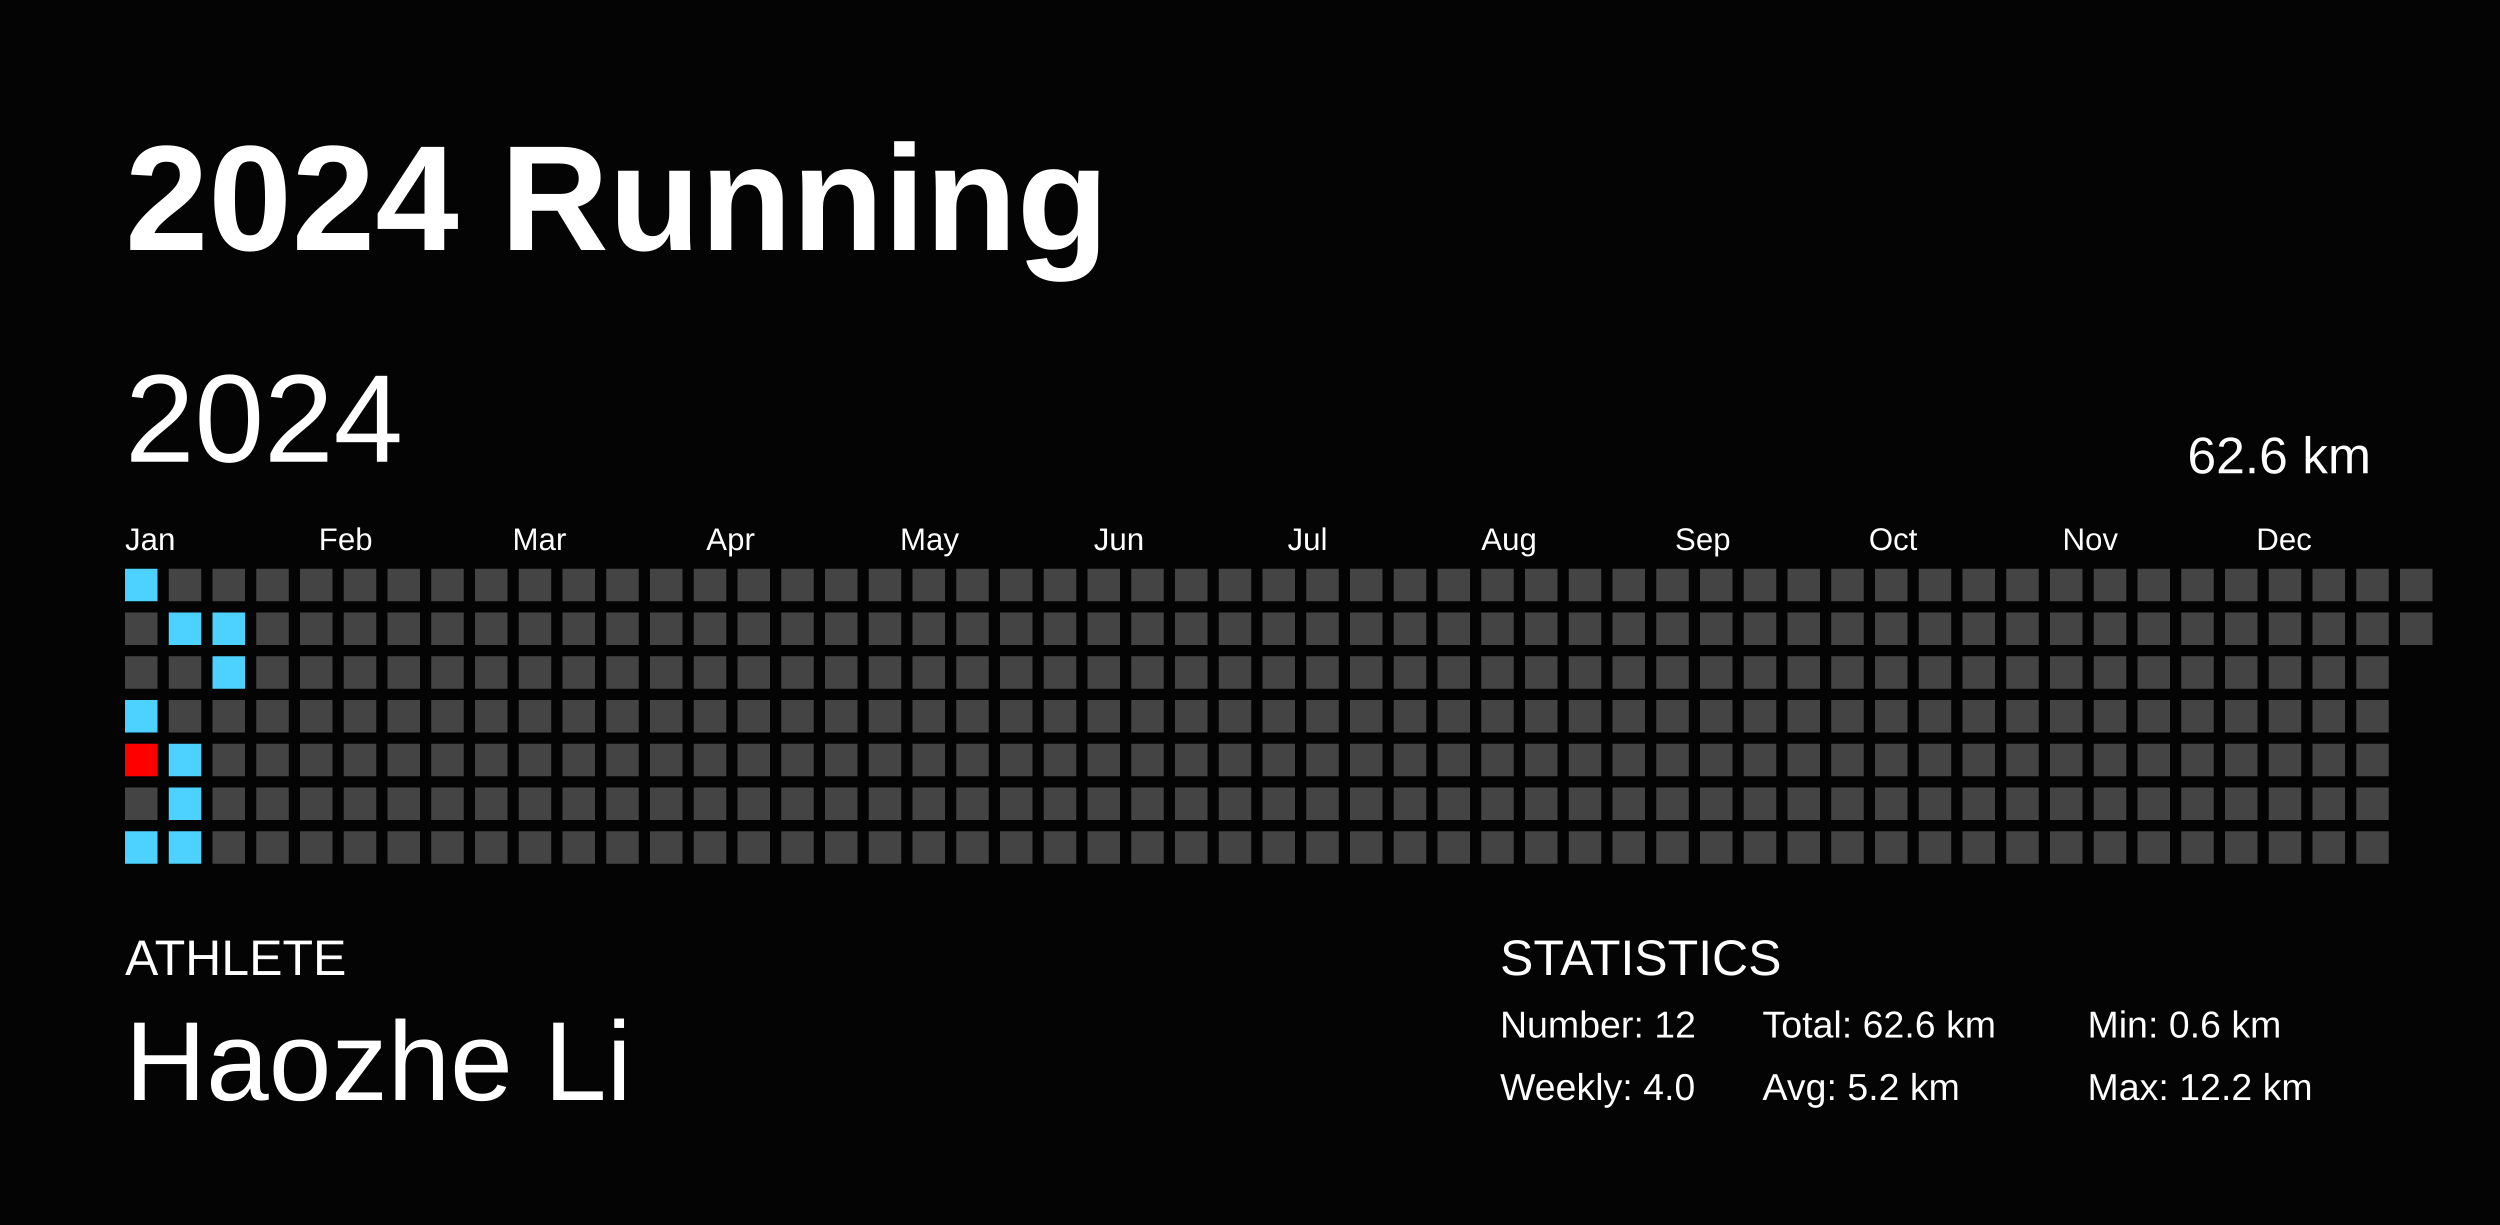
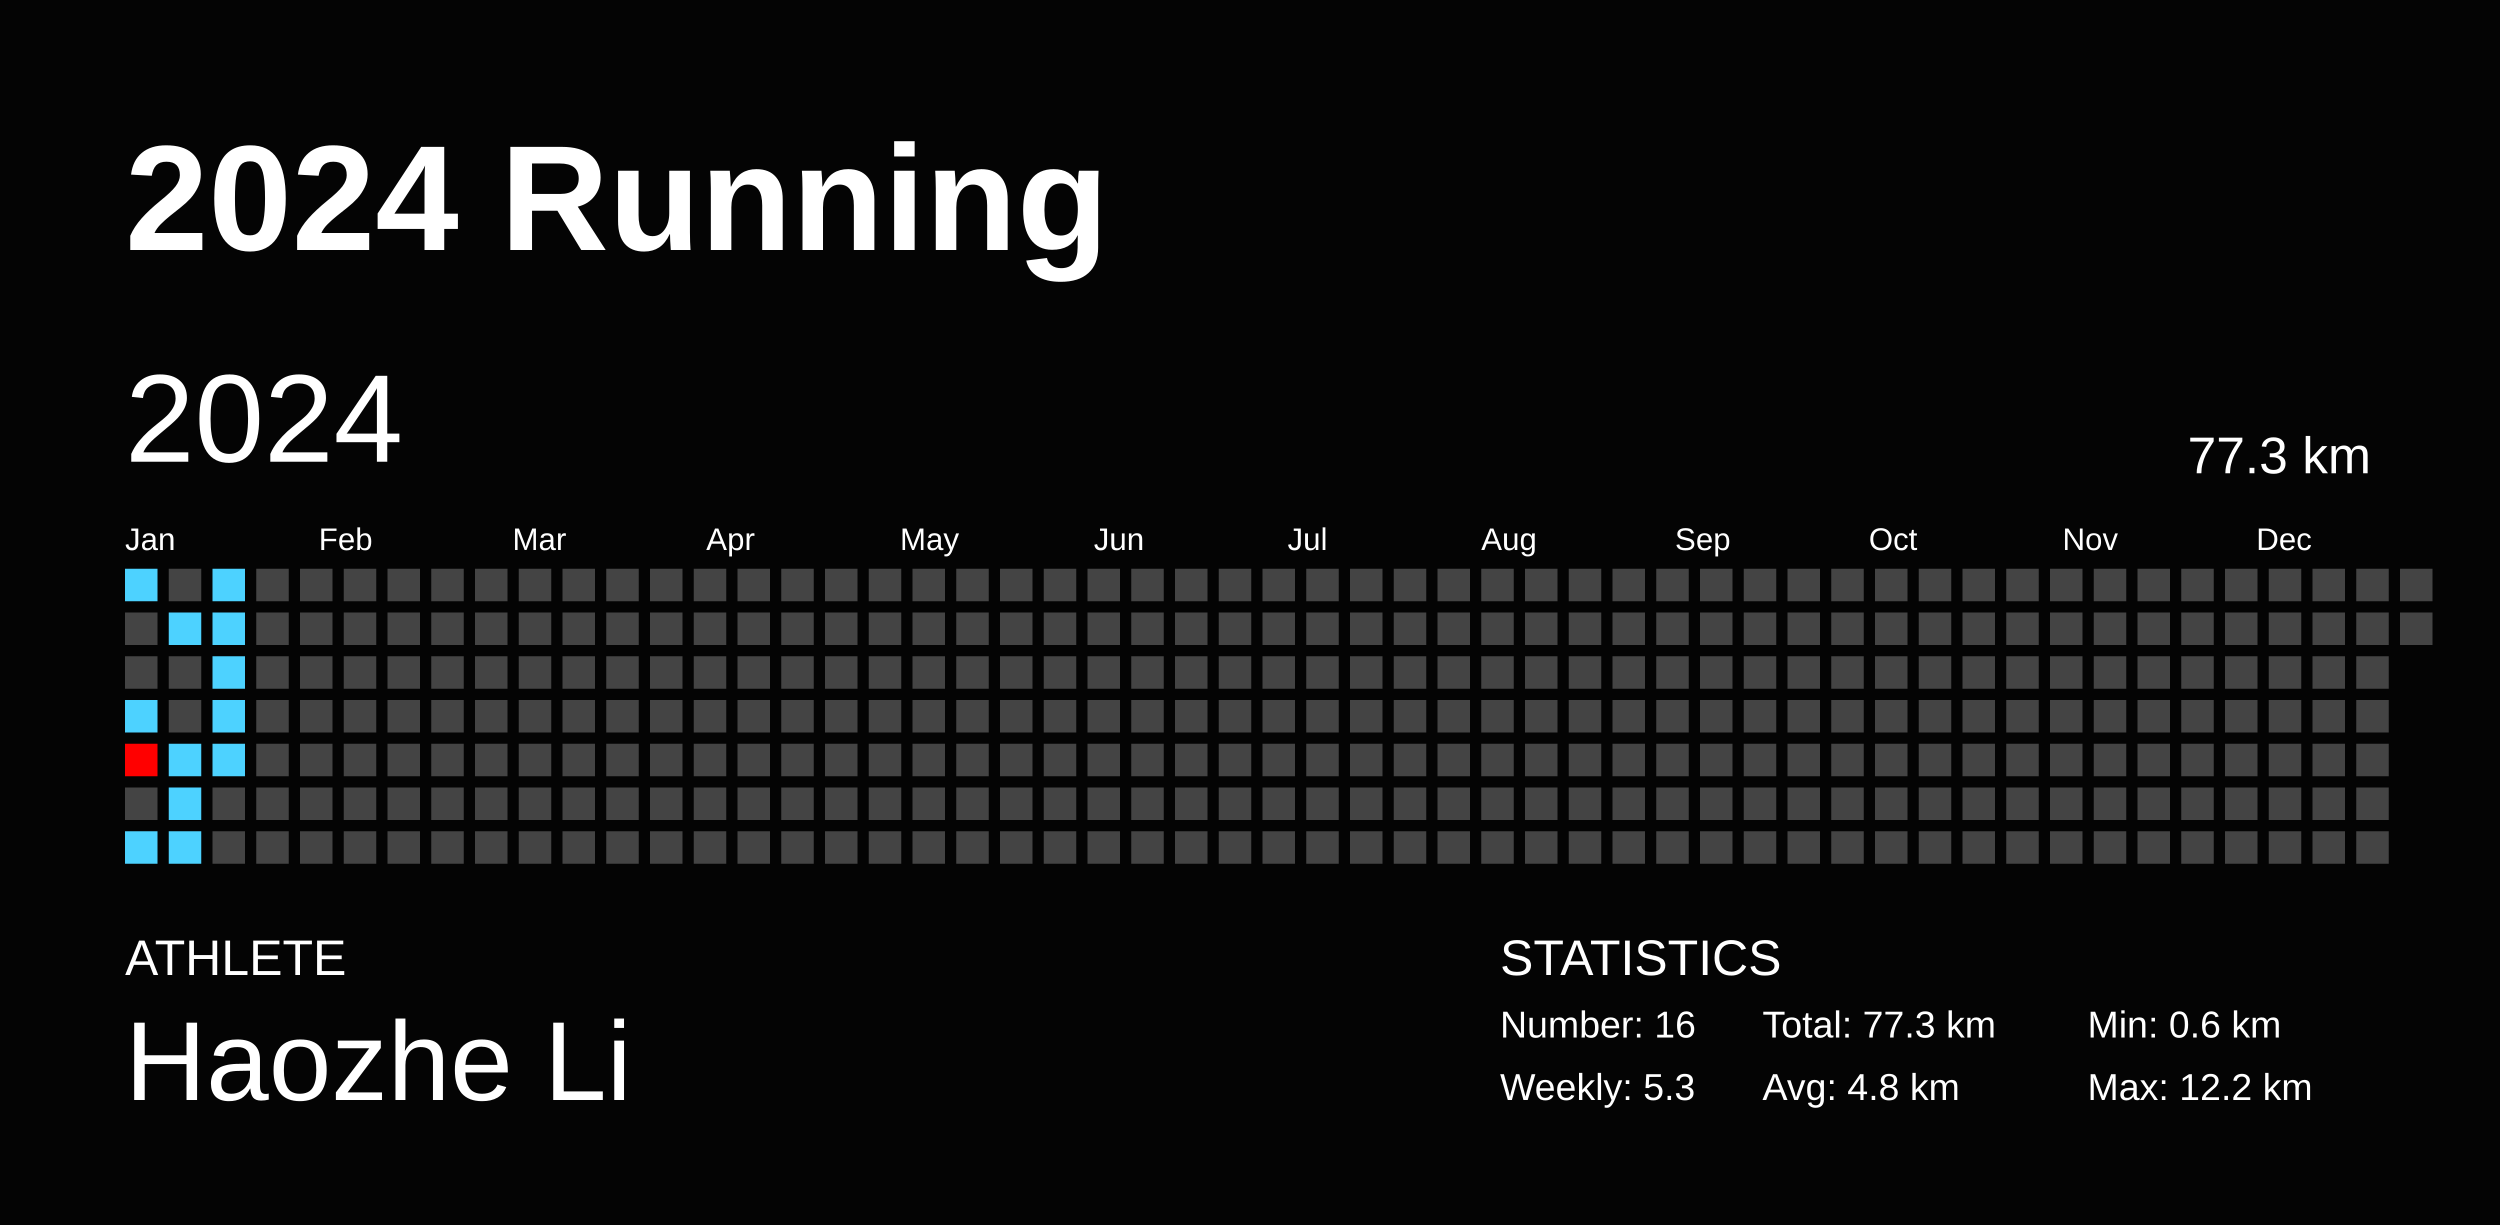
<svg xmlns="http://www.w3.org/2000/svg" baseProfile="full" height="98mm" version="1.1" viewBox="0,0,200,98" width="200mm">
  <defs />
  <rect fill="#040404" height="98" width="200" x="0" y="0" />
  <text fill="#FFFFFF" style="font-size:12px; font-family:Arial; font-weight:bold;" x="10" y="20">2024 Running</text>
  <text fill="#FFFFFF" style="font-size:4px; font-family:Arial" x="10" y="78">ATHLETE</text>
  <text fill="#FFFFFF" style="font-size:9px; font-family:Arial" x="10" y="88">Haozhe Li</text>
  <text fill="#FFFFFF" style="font-size:4px; font-family:Arial" x="120" y="78">STATISTICS</text>
-   <text fill="#FFFFFF" style="font-size:3px; font-family:Arial" x="120" y="83">Number: 12</text>
-   <text fill="#FFFFFF" style="font-size:3px; font-family:Arial" x="120" y="88">Weekly: 4.0</text>
-   <text fill="#FFFFFF" style="font-size:3px; font-family:Arial" x="141" y="83">Total: 62.6 km</text>
-   <text fill="#FFFFFF" style="font-size:3px; font-family:Arial" x="141" y="88">Avg: 5.2 km</text>
+   <text fill="#FFFFFF" style="font-size:3px; font-family:Arial" x="120" y="83">Number: 16</text>
+   <text fill="#FFFFFF" style="font-size:3px; font-family:Arial" x="120" y="88">Weekly: 5.3</text>
+   <text fill="#FFFFFF" style="font-size:3px; font-family:Arial" x="141" y="83">Total: 77.3 km</text>
+   <text fill="#FFFFFF" style="font-size:3px; font-family:Arial" x="141" y="88">Avg: 4.8 km</text>
  <text fill="#FFFFFF" style="font-size:3px; font-family:Arial" x="167" y="83">Min: 0.6 km</text>
  <text fill="#FFFFFF" style="font-size:3px; font-family:Arial" x="167" y="88">Max: 12.2 km</text>
  <text dominant-baseline="hanging" fill="#FFFFFF" style="font-size:10.0px; font-family:Arial;" x="10" y="30">2024</text>
-   <text dominant-baseline="hanging" fill="#FFFFFF" style="font-size:4.125px; font-family:Arial;" x="175" y="35">62.6 km</text>
+   <text dominant-baseline="hanging" fill="#FFFFFF" style="font-size:4.125px; font-family:Arial;" x="175" y="35">77.3 km</text>
  <text fill="#FFFFFF" style="font-size:2.5px; font-family:Arial" x="10.0" y="44">Jan</text>
  <text fill="#FFFFFF" style="font-size:2.5px; font-family:Arial" x="25.5" y="44">Feb</text>
  <text fill="#FFFFFF" style="font-size:2.5px; font-family:Arial" x="41.0" y="44">Mar</text>
  <text fill="#FFFFFF" style="font-size:2.5px; font-family:Arial" x="56.5" y="44">Apr</text>
  <text fill="#FFFFFF" style="font-size:2.5px; font-family:Arial" x="72.0" y="44">May</text>
  <text fill="#FFFFFF" style="font-size:2.5px; font-family:Arial" x="87.5" y="44">Jun</text>
  <text fill="#FFFFFF" style="font-size:2.5px; font-family:Arial" x="103.0" y="44">Jul</text>
  <text fill="#FFFFFF" style="font-size:2.5px; font-family:Arial" x="118.5" y="44">Aug</text>
  <text fill="#FFFFFF" style="font-size:2.5px; font-family:Arial" x="134.0" y="44">Sep</text>
  <text fill="#FFFFFF" style="font-size:2.5px; font-family:Arial" x="149.5" y="44">Oct</text>
  <text fill="#FFFFFF" style="font-size:2.5px; font-family:Arial" x="165.0" y="44">Nov</text>
  <text fill="#FFFFFF" style="font-size:2.5px; font-family:Arial" x="180.5" y="44">Dec</text>
  <rect fill="#4dd2ff" height="2.6" width="2.6" x="10.0" y="45.5" />
  <rect fill="#444444" height="2.6" width="2.6" x="10.0" y="49.0" />
  <rect fill="#444444" height="2.6" width="2.6" x="10.0" y="52.5" />
  <rect fill="#4dd2ff" height="2.6" width="2.6" x="10.0" y="56.0" />
  <rect fill="#ff0000" height="2.6" width="2.6" x="10.0" y="59.5" />
  <rect fill="#444444" height="2.6" width="2.6" x="10.0" y="63.0" />
  <rect fill="#4dd2ff" height="2.6" width="2.6" x="10.0" y="66.5" />
  <rect fill="#444444" height="2.6" width="2.6" x="13.5" y="45.5" />
  <rect fill="#4dd2ff" height="2.6" width="2.6" x="13.5" y="49.0" />
  <rect fill="#444444" height="2.6" width="2.6" x="13.5" y="52.5" />
  <rect fill="#444444" height="2.6" width="2.6" x="13.5" y="56.0" />
  <rect fill="#4dd2ff" height="2.6" width="2.6" x="13.5" y="59.5" />
  <rect fill="#4dd2ff" height="2.6" width="2.6" x="13.5" y="63.0" />
  <rect fill="#4dd2ff" height="2.6" width="2.6" x="13.5" y="66.5" />
-   <rect fill="#444444" height="2.6" width="2.6" x="17.0" y="45.5" />
+   <rect fill="#4dd2ff" height="2.6" width="2.6" x="17.0" y="45.5" />
  <rect fill="#4dd2ff" height="2.6" width="2.6" x="17.0" y="49.0" />
  <rect fill="#4dd2ff" height="2.6" width="2.6" x="17.0" y="52.5" />
-   <rect fill="#444444" height="2.6" width="2.6" x="17.0" y="56.0" />
-   <rect fill="#444444" height="2.6" width="2.6" x="17.0" y="59.5" />
+   <rect fill="#4dd2ff" height="2.6" width="2.6" x="17.0" y="56.0" />
+   <rect fill="#4dd2ff" height="2.6" width="2.6" x="17.0" y="59.5" />
  <rect fill="#444444" height="2.6" width="2.6" x="17.0" y="63.0" />
  <rect fill="#444444" height="2.6" width="2.6" x="17.0" y="66.5" />
  <rect fill="#444444" height="2.6" width="2.6" x="20.5" y="45.5" />
  <rect fill="#444444" height="2.6" width="2.6" x="20.5" y="49.0" />
  <rect fill="#444444" height="2.6" width="2.6" x="20.5" y="52.5" />
  <rect fill="#444444" height="2.6" width="2.6" x="20.5" y="56.0" />
  <rect fill="#444444" height="2.6" width="2.6" x="20.5" y="59.5" />
  <rect fill="#444444" height="2.6" width="2.6" x="20.5" y="63.0" />
  <rect fill="#444444" height="2.6" width="2.6" x="20.5" y="66.5" />
  <rect fill="#444444" height="2.6" width="2.6" x="24.0" y="45.5" />
  <rect fill="#444444" height="2.6" width="2.6" x="24.0" y="49.0" />
  <rect fill="#444444" height="2.6" width="2.6" x="24.0" y="52.5" />
  <rect fill="#444444" height="2.6" width="2.6" x="24.0" y="56.0" />
  <rect fill="#444444" height="2.6" width="2.6" x="24.0" y="59.5" />
  <rect fill="#444444" height="2.6" width="2.6" x="24.0" y="63.0" />
  <rect fill="#444444" height="2.6" width="2.6" x="24.0" y="66.5" />
  <rect fill="#444444" height="2.6" width="2.6" x="27.5" y="45.5" />
  <rect fill="#444444" height="2.6" width="2.6" x="27.5" y="49.0" />
  <rect fill="#444444" height="2.6" width="2.6" x="27.5" y="52.5" />
  <rect fill="#444444" height="2.6" width="2.6" x="27.5" y="56.0" />
  <rect fill="#444444" height="2.6" width="2.6" x="27.5" y="59.5" />
  <rect fill="#444444" height="2.6" width="2.6" x="27.5" y="63.0" />
  <rect fill="#444444" height="2.6" width="2.6" x="27.5" y="66.5" />
  <rect fill="#444444" height="2.6" width="2.6" x="31.0" y="45.5" />
  <rect fill="#444444" height="2.6" width="2.6" x="31.0" y="49.0" />
  <rect fill="#444444" height="2.6" width="2.6" x="31.0" y="52.5" />
  <rect fill="#444444" height="2.6" width="2.6" x="31.0" y="56.0" />
  <rect fill="#444444" height="2.6" width="2.6" x="31.0" y="59.5" />
  <rect fill="#444444" height="2.6" width="2.6" x="31.0" y="63.0" />
  <rect fill="#444444" height="2.6" width="2.6" x="31.0" y="66.5" />
  <rect fill="#444444" height="2.6" width="2.6" x="34.5" y="45.5" />
  <rect fill="#444444" height="2.6" width="2.6" x="34.5" y="49.0" />
  <rect fill="#444444" height="2.6" width="2.6" x="34.5" y="52.5" />
  <rect fill="#444444" height="2.6" width="2.6" x="34.5" y="56.0" />
  <rect fill="#444444" height="2.6" width="2.6" x="34.5" y="59.5" />
  <rect fill="#444444" height="2.6" width="2.6" x="34.5" y="63.0" />
  <rect fill="#444444" height="2.6" width="2.6" x="34.5" y="66.5" />
  <rect fill="#444444" height="2.6" width="2.6" x="38.0" y="45.5" />
  <rect fill="#444444" height="2.6" width="2.6" x="38.0" y="49.0" />
  <rect fill="#444444" height="2.6" width="2.6" x="38.0" y="52.5" />
  <rect fill="#444444" height="2.6" width="2.6" x="38.0" y="56.0" />
  <rect fill="#444444" height="2.6" width="2.6" x="38.0" y="59.5" />
  <rect fill="#444444" height="2.6" width="2.6" x="38.0" y="63.0" />
  <rect fill="#444444" height="2.6" width="2.6" x="38.0" y="66.5" />
  <rect fill="#444444" height="2.6" width="2.6" x="41.5" y="45.5" />
  <rect fill="#444444" height="2.6" width="2.6" x="41.5" y="49.0" />
  <rect fill="#444444" height="2.6" width="2.6" x="41.5" y="52.5" />
  <rect fill="#444444" height="2.6" width="2.6" x="41.5" y="56.0" />
  <rect fill="#444444" height="2.6" width="2.6" x="41.5" y="59.5" />
  <rect fill="#444444" height="2.6" width="2.6" x="41.5" y="63.0" />
  <rect fill="#444444" height="2.6" width="2.6" x="41.5" y="66.5" />
  <rect fill="#444444" height="2.6" width="2.6" x="45.0" y="45.5" />
  <rect fill="#444444" height="2.6" width="2.6" x="45.0" y="49.0" />
  <rect fill="#444444" height="2.6" width="2.6" x="45.0" y="52.5" />
  <rect fill="#444444" height="2.6" width="2.6" x="45.0" y="56.0" />
  <rect fill="#444444" height="2.6" width="2.6" x="45.0" y="59.5" />
  <rect fill="#444444" height="2.6" width="2.6" x="45.0" y="63.0" />
  <rect fill="#444444" height="2.6" width="2.6" x="45.0" y="66.5" />
  <rect fill="#444444" height="2.6" width="2.6" x="48.5" y="45.5" />
  <rect fill="#444444" height="2.6" width="2.6" x="48.5" y="49.0" />
  <rect fill="#444444" height="2.6" width="2.6" x="48.5" y="52.5" />
  <rect fill="#444444" height="2.6" width="2.6" x="48.5" y="56.0" />
  <rect fill="#444444" height="2.6" width="2.6" x="48.5" y="59.5" />
  <rect fill="#444444" height="2.6" width="2.6" x="48.5" y="63.0" />
  <rect fill="#444444" height="2.6" width="2.6" x="48.5" y="66.5" />
  <rect fill="#444444" height="2.6" width="2.6" x="52.0" y="45.5" />
  <rect fill="#444444" height="2.6" width="2.6" x="52.0" y="49.0" />
  <rect fill="#444444" height="2.6" width="2.6" x="52.0" y="52.5" />
  <rect fill="#444444" height="2.6" width="2.6" x="52.0" y="56.0" />
  <rect fill="#444444" height="2.6" width="2.6" x="52.0" y="59.5" />
  <rect fill="#444444" height="2.6" width="2.6" x="52.0" y="63.0" />
  <rect fill="#444444" height="2.6" width="2.6" x="52.0" y="66.5" />
  <rect fill="#444444" height="2.6" width="2.6" x="55.5" y="45.5" />
  <rect fill="#444444" height="2.6" width="2.6" x="55.5" y="49.0" />
  <rect fill="#444444" height="2.6" width="2.6" x="55.5" y="52.5" />
  <rect fill="#444444" height="2.6" width="2.6" x="55.5" y="56.0" />
  <rect fill="#444444" height="2.6" width="2.6" x="55.5" y="59.5" />
  <rect fill="#444444" height="2.6" width="2.6" x="55.5" y="63.0" />
  <rect fill="#444444" height="2.6" width="2.6" x="55.5" y="66.5" />
  <rect fill="#444444" height="2.6" width="2.6" x="59.0" y="45.5" />
  <rect fill="#444444" height="2.6" width="2.6" x="59.0" y="49.0" />
  <rect fill="#444444" height="2.6" width="2.6" x="59.0" y="52.5" />
  <rect fill="#444444" height="2.6" width="2.6" x="59.0" y="56.0" />
  <rect fill="#444444" height="2.6" width="2.6" x="59.0" y="59.5" />
  <rect fill="#444444" height="2.6" width="2.6" x="59.0" y="63.0" />
  <rect fill="#444444" height="2.6" width="2.6" x="59.0" y="66.5" />
  <rect fill="#444444" height="2.6" width="2.6" x="62.5" y="45.5" />
  <rect fill="#444444" height="2.6" width="2.6" x="62.5" y="49.0" />
  <rect fill="#444444" height="2.6" width="2.6" x="62.5" y="52.5" />
  <rect fill="#444444" height="2.6" width="2.6" x="62.5" y="56.0" />
  <rect fill="#444444" height="2.6" width="2.6" x="62.5" y="59.5" />
  <rect fill="#444444" height="2.6" width="2.6" x="62.5" y="63.0" />
  <rect fill="#444444" height="2.6" width="2.6" x="62.5" y="66.5" />
  <rect fill="#444444" height="2.6" width="2.6" x="66.0" y="45.5" />
  <rect fill="#444444" height="2.6" width="2.6" x="66.0" y="49.0" />
  <rect fill="#444444" height="2.6" width="2.6" x="66.0" y="52.5" />
  <rect fill="#444444" height="2.6" width="2.6" x="66.0" y="56.0" />
  <rect fill="#444444" height="2.6" width="2.6" x="66.0" y="59.5" />
  <rect fill="#444444" height="2.6" width="2.6" x="66.0" y="63.0" />
  <rect fill="#444444" height="2.6" width="2.6" x="66.0" y="66.5" />
  <rect fill="#444444" height="2.6" width="2.6" x="69.5" y="45.5" />
  <rect fill="#444444" height="2.6" width="2.6" x="69.5" y="49.0" />
  <rect fill="#444444" height="2.6" width="2.6" x="69.5" y="52.5" />
  <rect fill="#444444" height="2.6" width="2.6" x="69.5" y="56.0" />
  <rect fill="#444444" height="2.6" width="2.6" x="69.5" y="59.5" />
  <rect fill="#444444" height="2.6" width="2.6" x="69.5" y="63.0" />
  <rect fill="#444444" height="2.6" width="2.6" x="69.5" y="66.5" />
  <rect fill="#444444" height="2.6" width="2.6" x="73.0" y="45.5" />
  <rect fill="#444444" height="2.6" width="2.6" x="73.0" y="49.0" />
  <rect fill="#444444" height="2.6" width="2.6" x="73.0" y="52.5" />
  <rect fill="#444444" height="2.6" width="2.6" x="73.0" y="56.0" />
  <rect fill="#444444" height="2.6" width="2.6" x="73.0" y="59.5" />
  <rect fill="#444444" height="2.6" width="2.6" x="73.0" y="63.0" />
  <rect fill="#444444" height="2.6" width="2.6" x="73.0" y="66.5" />
  <rect fill="#444444" height="2.6" width="2.6" x="76.5" y="45.5" />
  <rect fill="#444444" height="2.6" width="2.6" x="76.5" y="49.0" />
  <rect fill="#444444" height="2.6" width="2.6" x="76.5" y="52.5" />
  <rect fill="#444444" height="2.6" width="2.6" x="76.5" y="56.0" />
  <rect fill="#444444" height="2.6" width="2.6" x="76.5" y="59.5" />
  <rect fill="#444444" height="2.6" width="2.6" x="76.5" y="63.0" />
  <rect fill="#444444" height="2.6" width="2.6" x="76.5" y="66.5" />
  <rect fill="#444444" height="2.6" width="2.6" x="80.0" y="45.5" />
  <rect fill="#444444" height="2.6" width="2.6" x="80.0" y="49.0" />
  <rect fill="#444444" height="2.6" width="2.6" x="80.0" y="52.5" />
  <rect fill="#444444" height="2.6" width="2.6" x="80.0" y="56.0" />
  <rect fill="#444444" height="2.6" width="2.6" x="80.0" y="59.5" />
  <rect fill="#444444" height="2.6" width="2.6" x="80.0" y="63.0" />
  <rect fill="#444444" height="2.6" width="2.6" x="80.0" y="66.5" />
  <rect fill="#444444" height="2.6" width="2.6" x="83.5" y="45.5" />
  <rect fill="#444444" height="2.6" width="2.6" x="83.5" y="49.0" />
  <rect fill="#444444" height="2.6" width="2.6" x="83.5" y="52.5" />
  <rect fill="#444444" height="2.6" width="2.6" x="83.5" y="56.0" />
  <rect fill="#444444" height="2.6" width="2.6" x="83.5" y="59.5" />
  <rect fill="#444444" height="2.6" width="2.6" x="83.5" y="63.0" />
  <rect fill="#444444" height="2.6" width="2.6" x="83.5" y="66.5" />
  <rect fill="#444444" height="2.6" width="2.6" x="87.0" y="45.5" />
  <rect fill="#444444" height="2.6" width="2.6" x="87.0" y="49.0" />
  <rect fill="#444444" height="2.6" width="2.6" x="87.0" y="52.5" />
  <rect fill="#444444" height="2.6" width="2.6" x="87.0" y="56.0" />
  <rect fill="#444444" height="2.6" width="2.6" x="87.0" y="59.5" />
  <rect fill="#444444" height="2.6" width="2.6" x="87.0" y="63.0" />
  <rect fill="#444444" height="2.6" width="2.6" x="87.0" y="66.5" />
  <rect fill="#444444" height="2.6" width="2.6" x="90.5" y="45.5" />
  <rect fill="#444444" height="2.6" width="2.6" x="90.5" y="49.0" />
  <rect fill="#444444" height="2.6" width="2.6" x="90.5" y="52.5" />
  <rect fill="#444444" height="2.6" width="2.6" x="90.5" y="56.0" />
  <rect fill="#444444" height="2.6" width="2.6" x="90.5" y="59.5" />
  <rect fill="#444444" height="2.6" width="2.6" x="90.5" y="63.0" />
  <rect fill="#444444" height="2.6" width="2.6" x="90.5" y="66.5" />
  <rect fill="#444444" height="2.6" width="2.6" x="94.0" y="45.5" />
  <rect fill="#444444" height="2.6" width="2.6" x="94.0" y="49.0" />
  <rect fill="#444444" height="2.6" width="2.6" x="94.0" y="52.5" />
  <rect fill="#444444" height="2.6" width="2.6" x="94.0" y="56.0" />
  <rect fill="#444444" height="2.6" width="2.6" x="94.0" y="59.5" />
  <rect fill="#444444" height="2.6" width="2.6" x="94.0" y="63.0" />
  <rect fill="#444444" height="2.6" width="2.6" x="94.0" y="66.5" />
  <rect fill="#444444" height="2.6" width="2.6" x="97.5" y="45.5" />
  <rect fill="#444444" height="2.6" width="2.6" x="97.5" y="49.0" />
  <rect fill="#444444" height="2.6" width="2.6" x="97.5" y="52.5" />
  <rect fill="#444444" height="2.6" width="2.6" x="97.5" y="56.0" />
  <rect fill="#444444" height="2.6" width="2.6" x="97.5" y="59.5" />
  <rect fill="#444444" height="2.6" width="2.6" x="97.5" y="63.0" />
  <rect fill="#444444" height="2.6" width="2.6" x="97.5" y="66.5" />
  <rect fill="#444444" height="2.6" width="2.6" x="101.0" y="45.5" />
  <rect fill="#444444" height="2.6" width="2.6" x="101.0" y="49.0" />
  <rect fill="#444444" height="2.6" width="2.6" x="101.0" y="52.5" />
  <rect fill="#444444" height="2.6" width="2.6" x="101.0" y="56.0" />
  <rect fill="#444444" height="2.6" width="2.6" x="101.0" y="59.5" />
  <rect fill="#444444" height="2.6" width="2.6" x="101.0" y="63.0" />
  <rect fill="#444444" height="2.6" width="2.6" x="101.0" y="66.5" />
  <rect fill="#444444" height="2.6" width="2.6" x="104.5" y="45.5" />
  <rect fill="#444444" height="2.6" width="2.6" x="104.5" y="49.0" />
  <rect fill="#444444" height="2.6" width="2.6" x="104.5" y="52.5" />
  <rect fill="#444444" height="2.6" width="2.6" x="104.5" y="56.0" />
  <rect fill="#444444" height="2.6" width="2.6" x="104.5" y="59.5" />
  <rect fill="#444444" height="2.6" width="2.6" x="104.5" y="63.0" />
  <rect fill="#444444" height="2.6" width="2.6" x="104.5" y="66.5" />
  <rect fill="#444444" height="2.6" width="2.6" x="108.0" y="45.5" />
  <rect fill="#444444" height="2.6" width="2.6" x="108.0" y="49.0" />
  <rect fill="#444444" height="2.6" width="2.6" x="108.0" y="52.5" />
  <rect fill="#444444" height="2.6" width="2.6" x="108.0" y="56.0" />
  <rect fill="#444444" height="2.6" width="2.6" x="108.0" y="59.5" />
  <rect fill="#444444" height="2.6" width="2.6" x="108.0" y="63.0" />
  <rect fill="#444444" height="2.6" width="2.6" x="108.0" y="66.5" />
  <rect fill="#444444" height="2.6" width="2.6" x="111.5" y="45.5" />
  <rect fill="#444444" height="2.6" width="2.6" x="111.5" y="49.0" />
  <rect fill="#444444" height="2.6" width="2.6" x="111.5" y="52.5" />
  <rect fill="#444444" height="2.6" width="2.6" x="111.5" y="56.0" />
  <rect fill="#444444" height="2.6" width="2.6" x="111.5" y="59.5" />
  <rect fill="#444444" height="2.6" width="2.6" x="111.5" y="63.0" />
  <rect fill="#444444" height="2.6" width="2.6" x="111.5" y="66.5" />
  <rect fill="#444444" height="2.6" width="2.6" x="115.0" y="45.5" />
  <rect fill="#444444" height="2.6" width="2.6" x="115.0" y="49.0" />
  <rect fill="#444444" height="2.6" width="2.6" x="115.0" y="52.5" />
  <rect fill="#444444" height="2.6" width="2.6" x="115.0" y="56.0" />
  <rect fill="#444444" height="2.6" width="2.6" x="115.0" y="59.5" />
  <rect fill="#444444" height="2.6" width="2.6" x="115.0" y="63.0" />
  <rect fill="#444444" height="2.6" width="2.6" x="115.0" y="66.5" />
  <rect fill="#444444" height="2.6" width="2.6" x="118.5" y="45.5" />
  <rect fill="#444444" height="2.6" width="2.6" x="118.5" y="49.0" />
  <rect fill="#444444" height="2.6" width="2.6" x="118.5" y="52.5" />
  <rect fill="#444444" height="2.6" width="2.6" x="118.5" y="56.0" />
  <rect fill="#444444" height="2.6" width="2.6" x="118.5" y="59.5" />
  <rect fill="#444444" height="2.6" width="2.6" x="118.5" y="63.0" />
  <rect fill="#444444" height="2.6" width="2.6" x="118.5" y="66.5" />
  <rect fill="#444444" height="2.6" width="2.6" x="122.0" y="45.5" />
  <rect fill="#444444" height="2.6" width="2.6" x="122.0" y="49.0" />
  <rect fill="#444444" height="2.6" width="2.6" x="122.0" y="52.5" />
  <rect fill="#444444" height="2.6" width="2.6" x="122.0" y="56.0" />
  <rect fill="#444444" height="2.6" width="2.6" x="122.0" y="59.5" />
  <rect fill="#444444" height="2.6" width="2.6" x="122.0" y="63.0" />
  <rect fill="#444444" height="2.6" width="2.6" x="122.0" y="66.5" />
  <rect fill="#444444" height="2.6" width="2.6" x="125.5" y="45.5" />
  <rect fill="#444444" height="2.6" width="2.6" x="125.5" y="49.0" />
  <rect fill="#444444" height="2.6" width="2.6" x="125.5" y="52.5" />
  <rect fill="#444444" height="2.6" width="2.6" x="125.5" y="56.0" />
  <rect fill="#444444" height="2.6" width="2.6" x="125.5" y="59.5" />
  <rect fill="#444444" height="2.6" width="2.6" x="125.5" y="63.0" />
  <rect fill="#444444" height="2.6" width="2.6" x="125.5" y="66.5" />
  <rect fill="#444444" height="2.6" width="2.6" x="129.0" y="45.5" />
  <rect fill="#444444" height="2.6" width="2.6" x="129.0" y="49.0" />
  <rect fill="#444444" height="2.6" width="2.6" x="129.0" y="52.5" />
  <rect fill="#444444" height="2.6" width="2.6" x="129.0" y="56.0" />
  <rect fill="#444444" height="2.6" width="2.6" x="129.0" y="59.5" />
  <rect fill="#444444" height="2.6" width="2.6" x="129.0" y="63.0" />
  <rect fill="#444444" height="2.6" width="2.6" x="129.0" y="66.5" />
  <rect fill="#444444" height="2.6" width="2.6" x="132.5" y="45.5" />
  <rect fill="#444444" height="2.6" width="2.6" x="132.5" y="49.0" />
  <rect fill="#444444" height="2.6" width="2.6" x="132.5" y="52.5" />
  <rect fill="#444444" height="2.6" width="2.6" x="132.5" y="56.0" />
  <rect fill="#444444" height="2.6" width="2.6" x="132.5" y="59.5" />
  <rect fill="#444444" height="2.6" width="2.6" x="132.5" y="63.0" />
  <rect fill="#444444" height="2.6" width="2.6" x="132.5" y="66.5" />
  <rect fill="#444444" height="2.6" width="2.6" x="136.0" y="45.5" />
  <rect fill="#444444" height="2.6" width="2.6" x="136.0" y="49.0" />
  <rect fill="#444444" height="2.6" width="2.6" x="136.0" y="52.5" />
  <rect fill="#444444" height="2.6" width="2.6" x="136.0" y="56.0" />
  <rect fill="#444444" height="2.6" width="2.6" x="136.0" y="59.5" />
  <rect fill="#444444" height="2.6" width="2.6" x="136.0" y="63.0" />
  <rect fill="#444444" height="2.6" width="2.6" x="136.0" y="66.5" />
  <rect fill="#444444" height="2.6" width="2.6" x="139.5" y="45.5" />
  <rect fill="#444444" height="2.6" width="2.6" x="139.5" y="49.0" />
  <rect fill="#444444" height="2.6" width="2.6" x="139.5" y="52.5" />
  <rect fill="#444444" height="2.6" width="2.6" x="139.5" y="56.0" />
  <rect fill="#444444" height="2.6" width="2.6" x="139.5" y="59.5" />
  <rect fill="#444444" height="2.6" width="2.6" x="139.5" y="63.0" />
  <rect fill="#444444" height="2.6" width="2.6" x="139.5" y="66.5" />
  <rect fill="#444444" height="2.6" width="2.6" x="143.0" y="45.5" />
  <rect fill="#444444" height="2.6" width="2.6" x="143.0" y="49.0" />
  <rect fill="#444444" height="2.6" width="2.6" x="143.0" y="52.5" />
  <rect fill="#444444" height="2.6" width="2.6" x="143.0" y="56.0" />
  <rect fill="#444444" height="2.6" width="2.6" x="143.0" y="59.5" />
  <rect fill="#444444" height="2.6" width="2.6" x="143.0" y="63.0" />
  <rect fill="#444444" height="2.6" width="2.6" x="143.0" y="66.5" />
  <rect fill="#444444" height="2.6" width="2.6" x="146.5" y="45.5" />
  <rect fill="#444444" height="2.6" width="2.6" x="146.5" y="49.0" />
  <rect fill="#444444" height="2.6" width="2.6" x="146.5" y="52.5" />
  <rect fill="#444444" height="2.6" width="2.6" x="146.5" y="56.0" />
  <rect fill="#444444" height="2.6" width="2.6" x="146.5" y="59.5" />
  <rect fill="#444444" height="2.6" width="2.6" x="146.5" y="63.0" />
  <rect fill="#444444" height="2.6" width="2.6" x="146.5" y="66.5" />
  <rect fill="#444444" height="2.6" width="2.6" x="150.0" y="45.5" />
  <rect fill="#444444" height="2.6" width="2.6" x="150.0" y="49.0" />
  <rect fill="#444444" height="2.6" width="2.6" x="150.0" y="52.5" />
  <rect fill="#444444" height="2.6" width="2.6" x="150.0" y="56.0" />
  <rect fill="#444444" height="2.6" width="2.6" x="150.0" y="59.5" />
  <rect fill="#444444" height="2.6" width="2.6" x="150.0" y="63.0" />
  <rect fill="#444444" height="2.6" width="2.6" x="150.0" y="66.5" />
  <rect fill="#444444" height="2.6" width="2.6" x="153.5" y="45.5" />
  <rect fill="#444444" height="2.6" width="2.6" x="153.5" y="49.0" />
  <rect fill="#444444" height="2.6" width="2.6" x="153.5" y="52.5" />
  <rect fill="#444444" height="2.6" width="2.6" x="153.5" y="56.0" />
  <rect fill="#444444" height="2.6" width="2.6" x="153.5" y="59.5" />
  <rect fill="#444444" height="2.6" width="2.6" x="153.5" y="63.0" />
  <rect fill="#444444" height="2.6" width="2.6" x="153.5" y="66.5" />
  <rect fill="#444444" height="2.6" width="2.6" x="157.0" y="45.5" />
  <rect fill="#444444" height="2.6" width="2.6" x="157.0" y="49.0" />
  <rect fill="#444444" height="2.6" width="2.6" x="157.0" y="52.5" />
  <rect fill="#444444" height="2.6" width="2.6" x="157.0" y="56.0" />
  <rect fill="#444444" height="2.6" width="2.6" x="157.0" y="59.5" />
  <rect fill="#444444" height="2.6" width="2.6" x="157.0" y="63.0" />
  <rect fill="#444444" height="2.6" width="2.6" x="157.0" y="66.5" />
  <rect fill="#444444" height="2.6" width="2.6" x="160.5" y="45.5" />
  <rect fill="#444444" height="2.6" width="2.6" x="160.5" y="49.0" />
  <rect fill="#444444" height="2.6" width="2.6" x="160.5" y="52.5" />
  <rect fill="#444444" height="2.6" width="2.6" x="160.5" y="56.0" />
  <rect fill="#444444" height="2.6" width="2.6" x="160.5" y="59.5" />
  <rect fill="#444444" height="2.6" width="2.6" x="160.5" y="63.0" />
  <rect fill="#444444" height="2.6" width="2.6" x="160.5" y="66.5" />
  <rect fill="#444444" height="2.6" width="2.6" x="164.0" y="45.5" />
  <rect fill="#444444" height="2.6" width="2.6" x="164.0" y="49.0" />
  <rect fill="#444444" height="2.6" width="2.6" x="164.0" y="52.5" />
  <rect fill="#444444" height="2.6" width="2.6" x="164.0" y="56.0" />
  <rect fill="#444444" height="2.6" width="2.6" x="164.0" y="59.5" />
  <rect fill="#444444" height="2.6" width="2.6" x="164.0" y="63.0" />
  <rect fill="#444444" height="2.6" width="2.6" x="164.0" y="66.5" />
  <rect fill="#444444" height="2.6" width="2.6" x="167.5" y="45.5" />
  <rect fill="#444444" height="2.6" width="2.6" x="167.5" y="49.0" />
  <rect fill="#444444" height="2.6" width="2.6" x="167.5" y="52.5" />
  <rect fill="#444444" height="2.6" width="2.6" x="167.5" y="56.0" />
  <rect fill="#444444" height="2.6" width="2.6" x="167.5" y="59.5" />
  <rect fill="#444444" height="2.6" width="2.6" x="167.5" y="63.0" />
  <rect fill="#444444" height="2.6" width="2.6" x="167.5" y="66.5" />
  <rect fill="#444444" height="2.6" width="2.6" x="171.0" y="45.5" />
  <rect fill="#444444" height="2.6" width="2.6" x="171.0" y="49.0" />
  <rect fill="#444444" height="2.6" width="2.6" x="171.0" y="52.5" />
  <rect fill="#444444" height="2.6" width="2.6" x="171.0" y="56.0" />
  <rect fill="#444444" height="2.6" width="2.6" x="171.0" y="59.5" />
  <rect fill="#444444" height="2.6" width="2.6" x="171.0" y="63.0" />
  <rect fill="#444444" height="2.6" width="2.6" x="171.0" y="66.5" />
  <rect fill="#444444" height="2.6" width="2.6" x="174.5" y="45.5" />
  <rect fill="#444444" height="2.6" width="2.6" x="174.5" y="49.0" />
  <rect fill="#444444" height="2.6" width="2.6" x="174.5" y="52.5" />
  <rect fill="#444444" height="2.6" width="2.6" x="174.5" y="56.0" />
  <rect fill="#444444" height="2.6" width="2.6" x="174.5" y="59.5" />
  <rect fill="#444444" height="2.6" width="2.6" x="174.5" y="63.0" />
  <rect fill="#444444" height="2.6" width="2.6" x="174.5" y="66.5" />
  <rect fill="#444444" height="2.6" width="2.6" x="178.0" y="45.5" />
  <rect fill="#444444" height="2.6" width="2.6" x="178.0" y="49.0" />
  <rect fill="#444444" height="2.6" width="2.6" x="178.0" y="52.5" />
  <rect fill="#444444" height="2.6" width="2.6" x="178.0" y="56.0" />
  <rect fill="#444444" height="2.6" width="2.6" x="178.0" y="59.5" />
  <rect fill="#444444" height="2.6" width="2.6" x="178.0" y="63.0" />
  <rect fill="#444444" height="2.6" width="2.6" x="178.0" y="66.5" />
  <rect fill="#444444" height="2.6" width="2.6" x="181.5" y="45.5" />
  <rect fill="#444444" height="2.6" width="2.6" x="181.5" y="49.0" />
  <rect fill="#444444" height="2.6" width="2.6" x="181.5" y="52.5" />
  <rect fill="#444444" height="2.6" width="2.6" x="181.5" y="56.0" />
  <rect fill="#444444" height="2.6" width="2.6" x="181.5" y="59.5" />
  <rect fill="#444444" height="2.6" width="2.6" x="181.5" y="63.0" />
  <rect fill="#444444" height="2.6" width="2.6" x="181.5" y="66.5" />
  <rect fill="#444444" height="2.6" width="2.6" x="185.0" y="45.5" />
  <rect fill="#444444" height="2.6" width="2.6" x="185.0" y="49.0" />
  <rect fill="#444444" height="2.6" width="2.6" x="185.0" y="52.5" />
  <rect fill="#444444" height="2.6" width="2.6" x="185.0" y="56.0" />
  <rect fill="#444444" height="2.6" width="2.6" x="185.0" y="59.5" />
  <rect fill="#444444" height="2.6" width="2.6" x="185.0" y="63.0" />
  <rect fill="#444444" height="2.6" width="2.6" x="185.0" y="66.5" />
  <rect fill="#444444" height="2.6" width="2.6" x="188.5" y="45.5" />
  <rect fill="#444444" height="2.6" width="2.6" x="188.5" y="49.0" />
  <rect fill="#444444" height="2.6" width="2.6" x="188.5" y="52.5" />
  <rect fill="#444444" height="2.6" width="2.6" x="188.5" y="56.0" />
  <rect fill="#444444" height="2.6" width="2.6" x="188.5" y="59.5" />
  <rect fill="#444444" height="2.6" width="2.6" x="188.5" y="63.0" />
  <rect fill="#444444" height="2.6" width="2.6" x="188.5" y="66.5" />
  <rect fill="#444444" height="2.6" width="2.6" x="192.0" y="45.5" />
  <rect fill="#444444" height="2.6" width="2.6" x="192.0" y="49.0" />
</svg>
